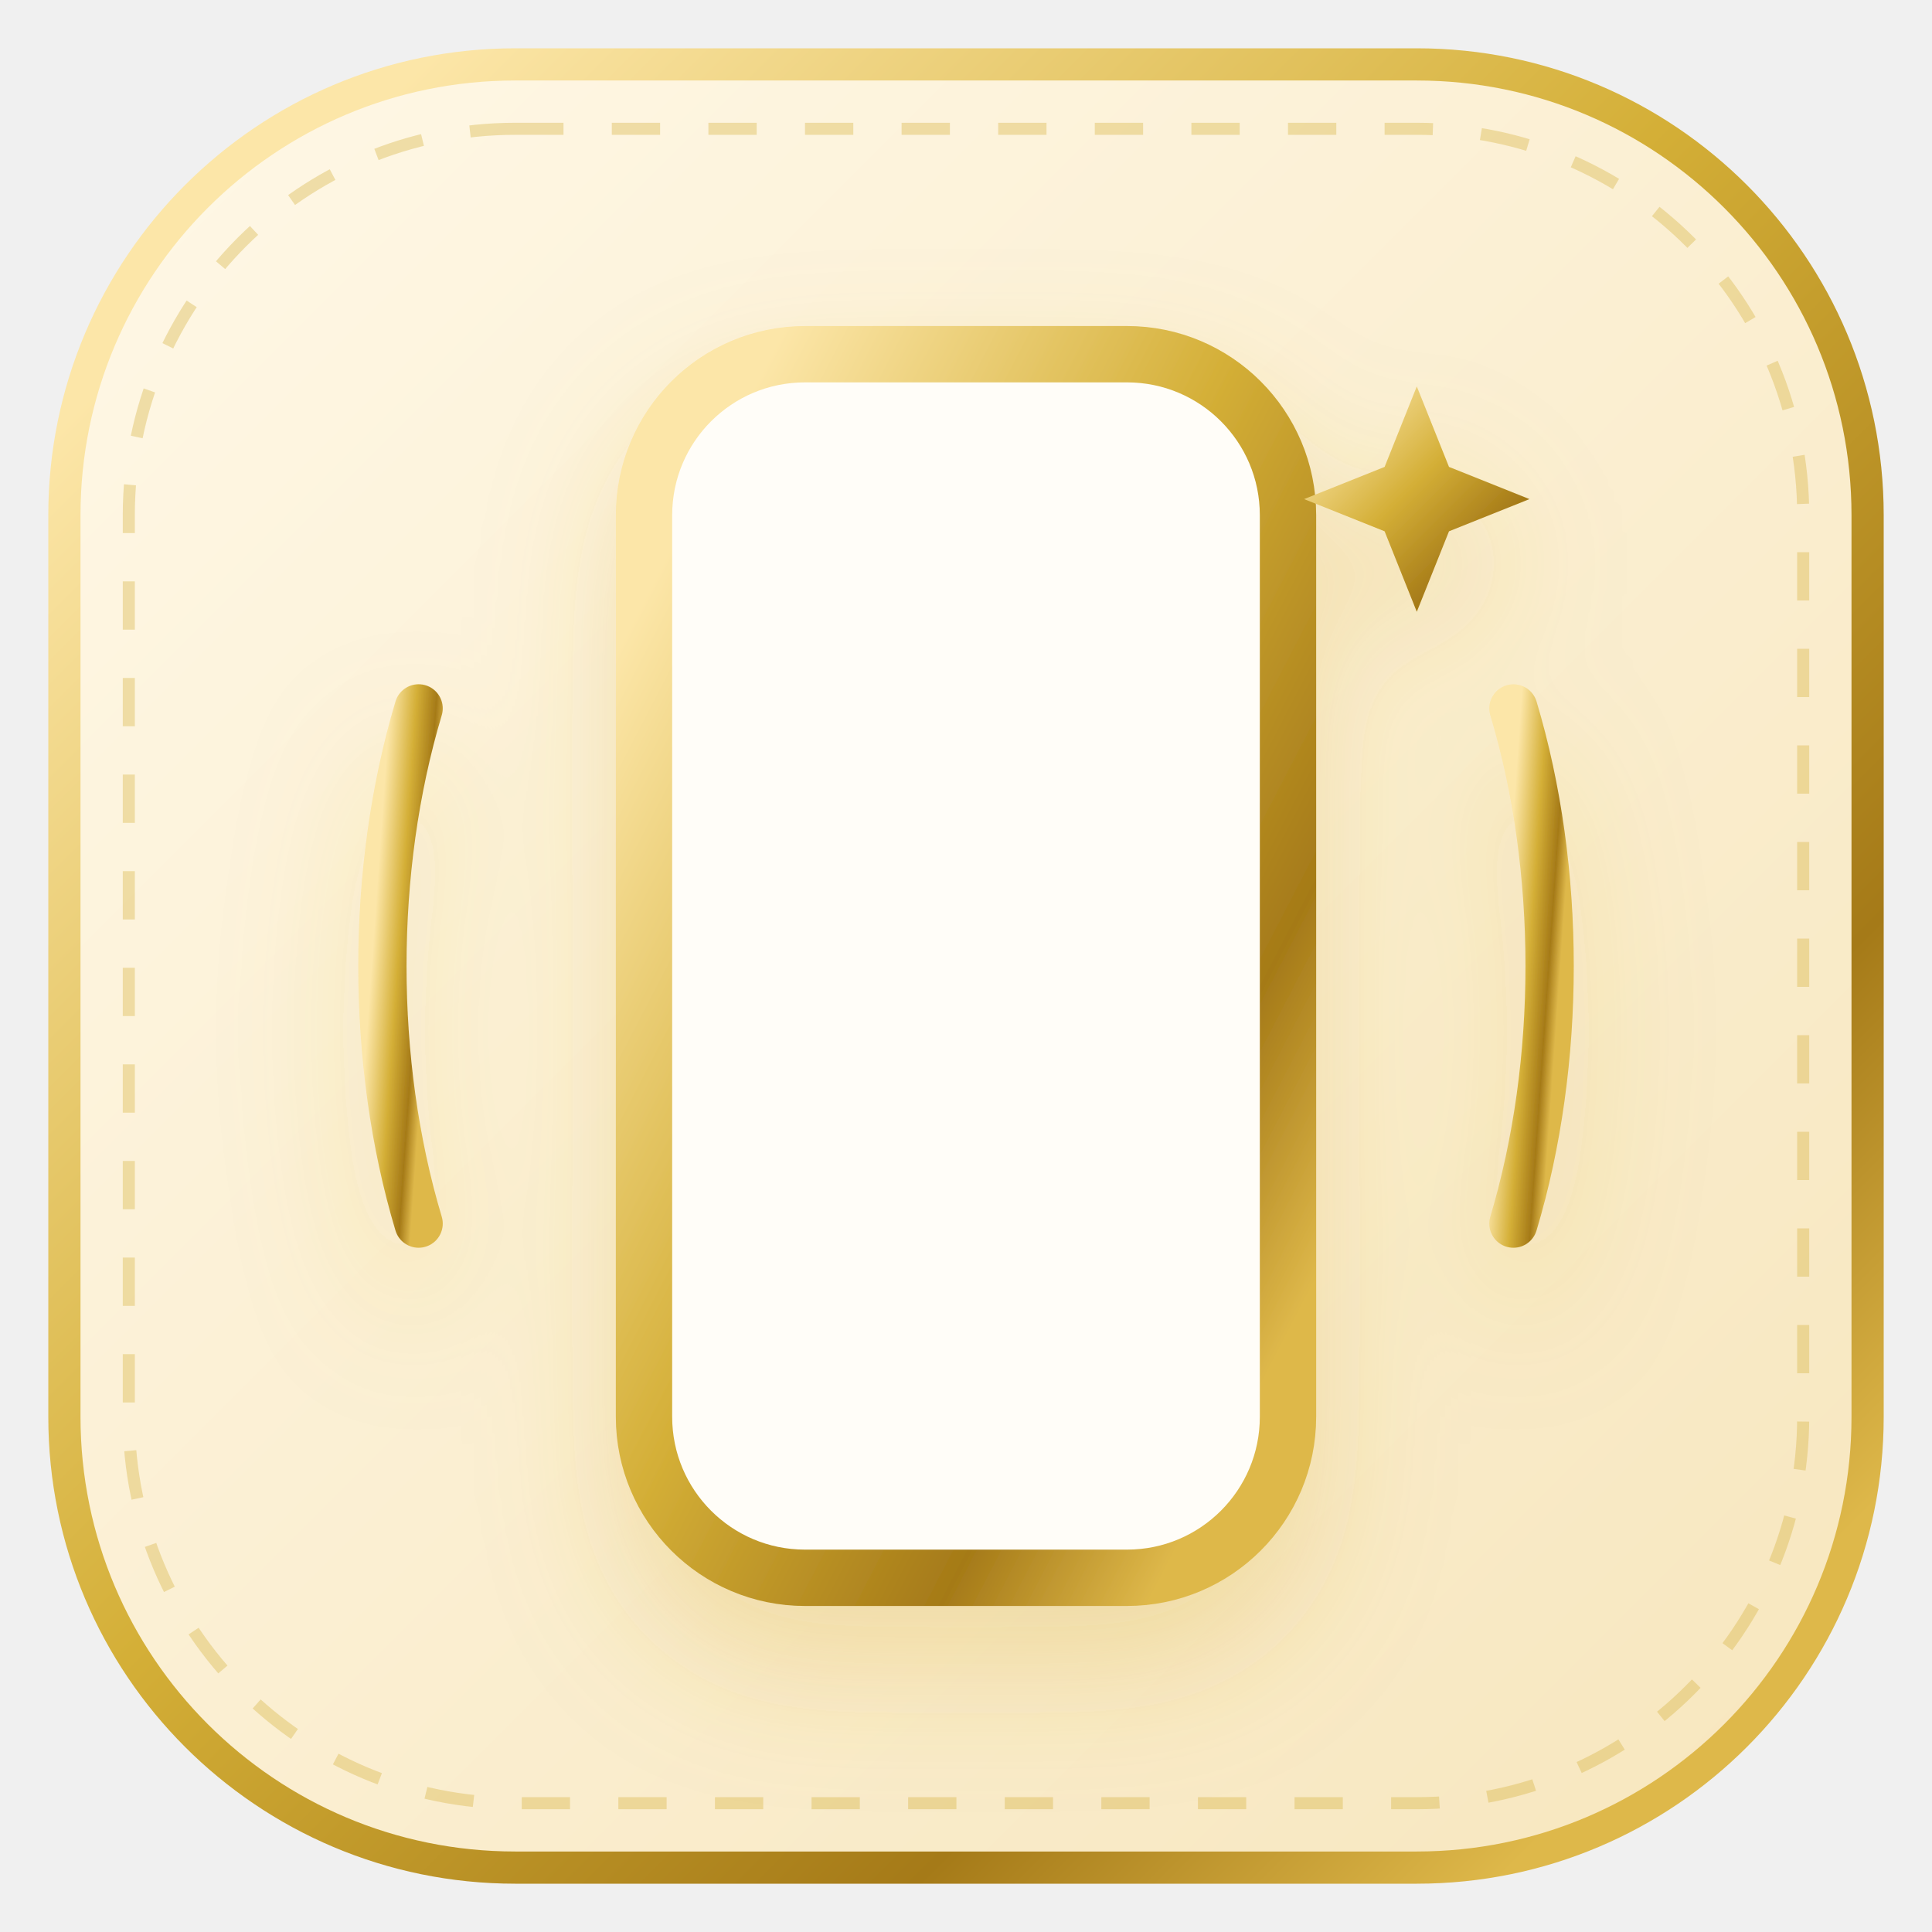
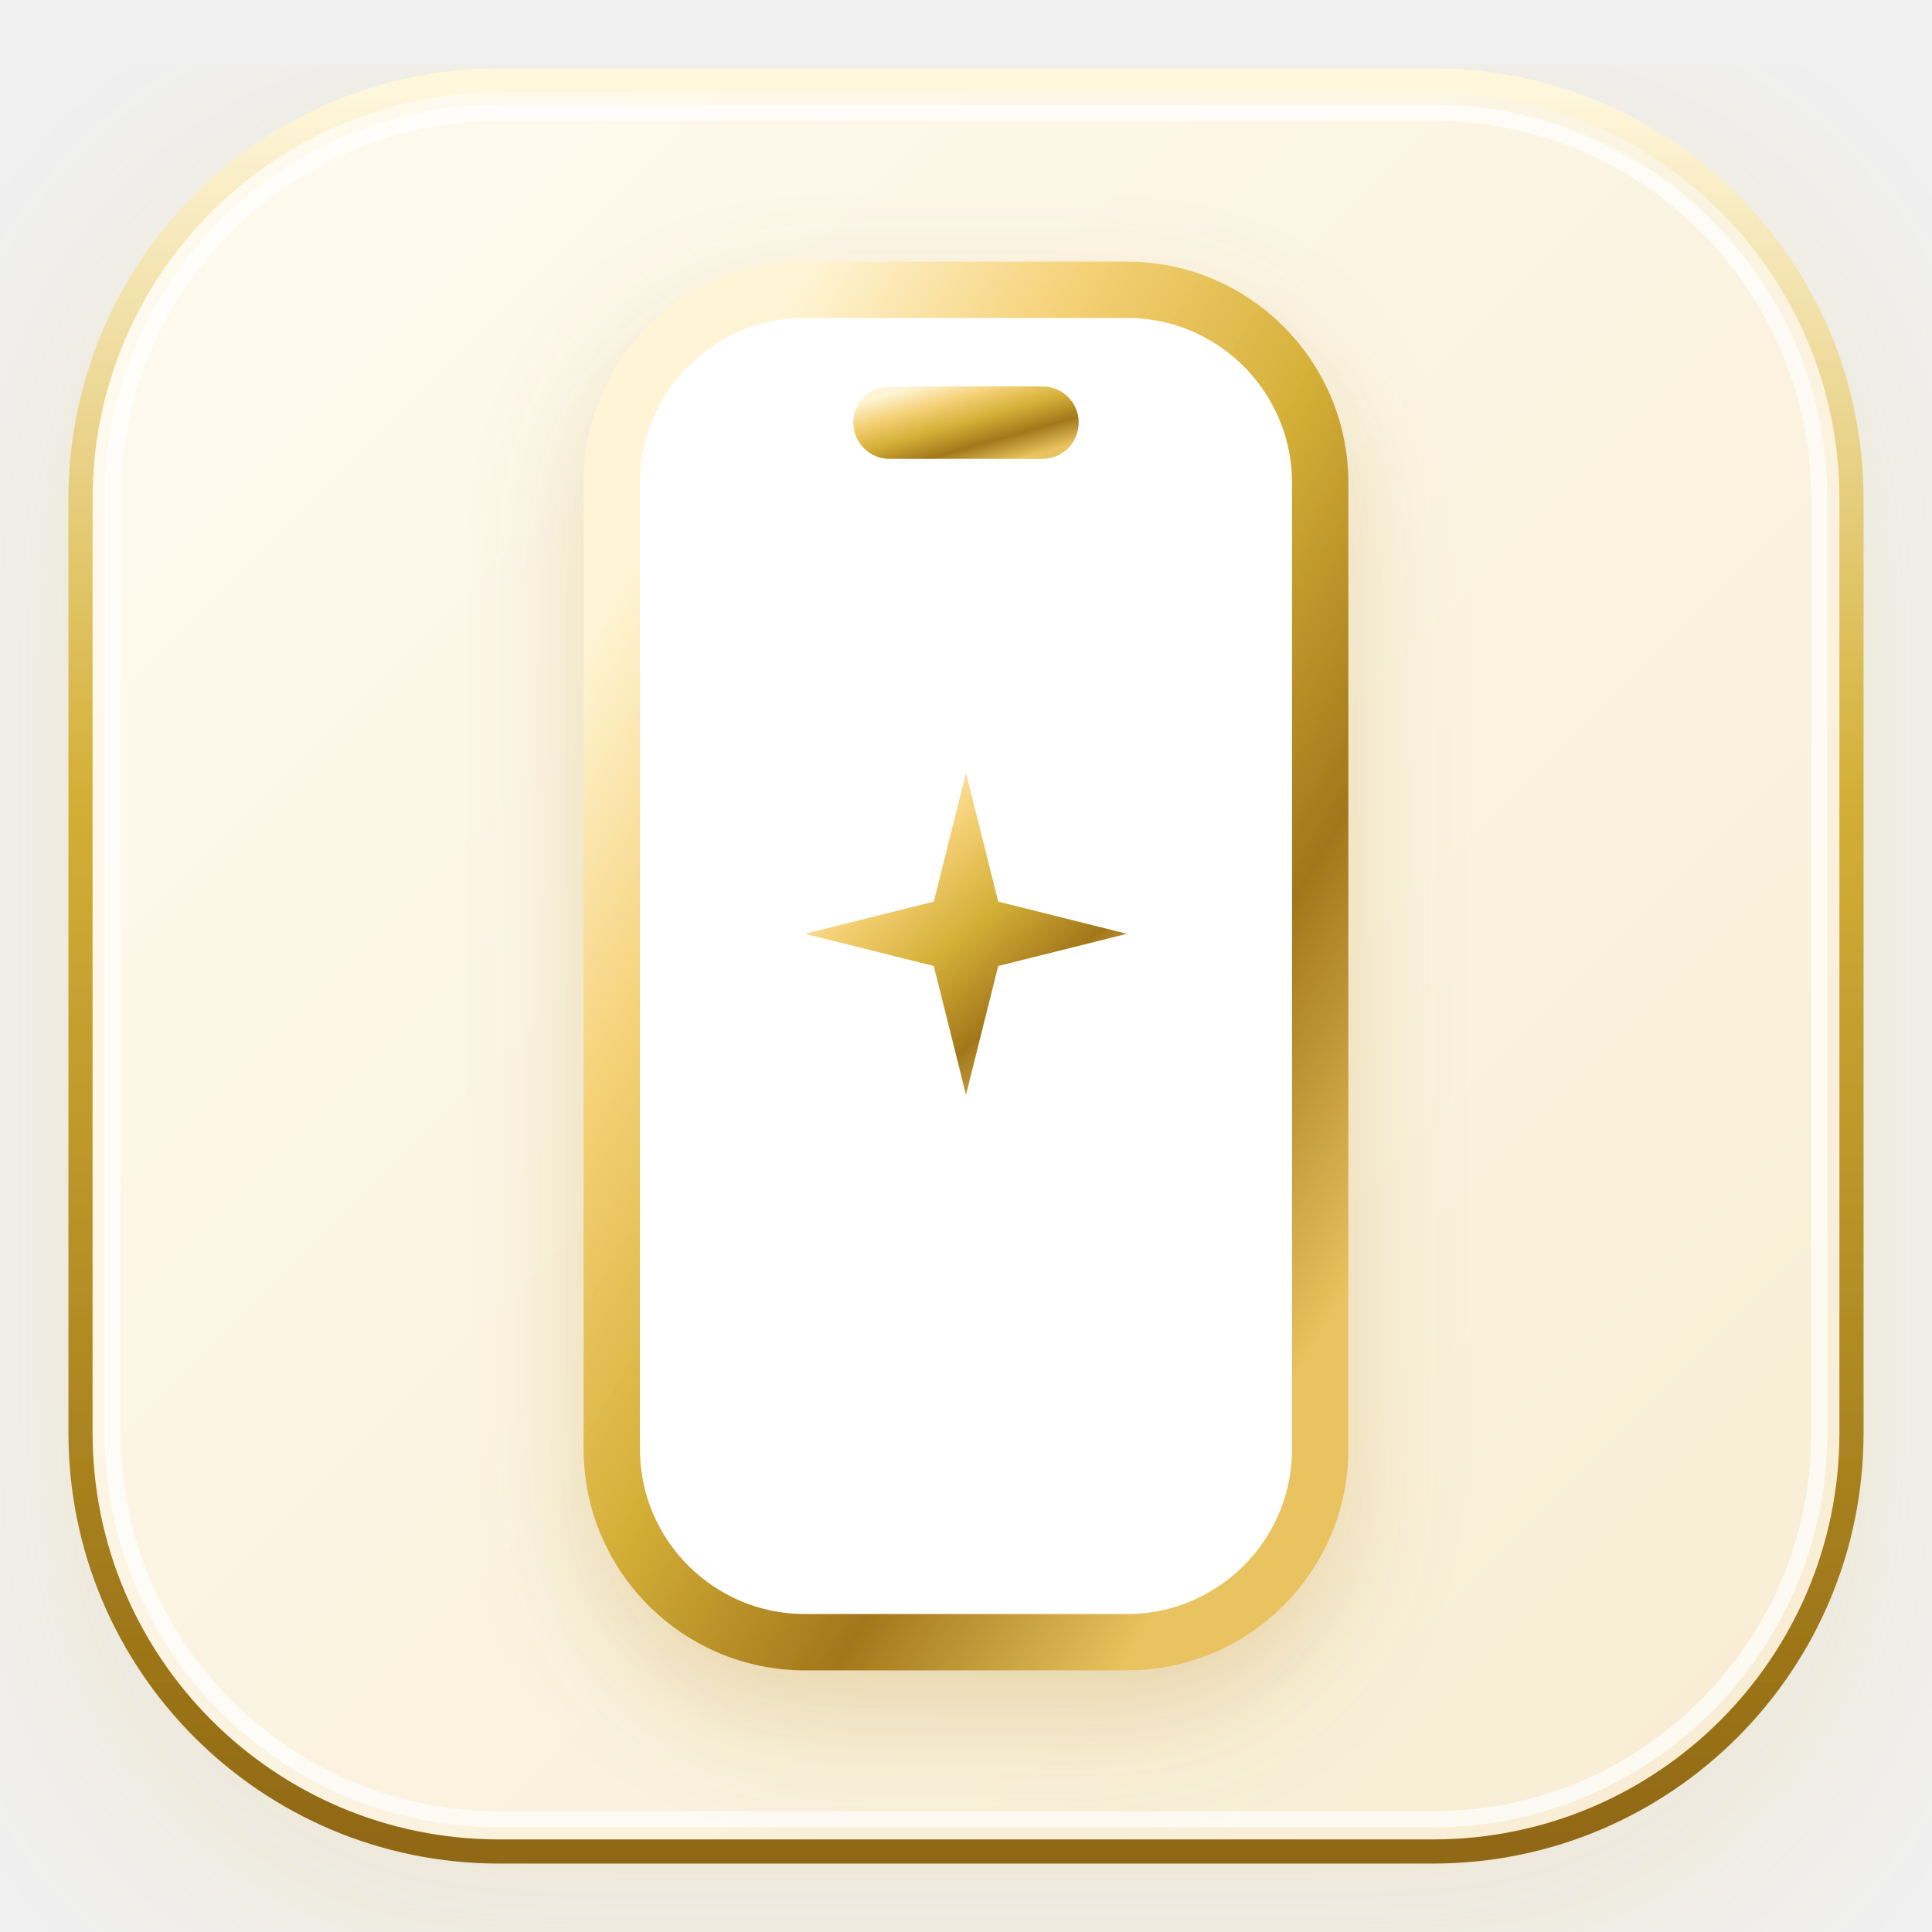
<svg xmlns="http://www.w3.org/2000/svg" viewBox="0 0 120 120" width="120" height="120" fill="none">
  <defs>
-     <linearGradient id="eltronGold" x1="10%" y1="10%" x2="90%" y2="90%">
-       <stop offset="0%" stop-color="#FCE6A8" />
-       <stop offset="45%" stop-color="#D4AF37" />
-       <stop offset="80%" stop-color="#A57A18" />
-       <stop offset="100%" stop-color="#DEB84A" />
+     <linearGradient id="appleGoldSheen" x1="15%" y1="10%" x2="85%" y2="90%">
+       <stop offset="0%" stop-color="#FFF5D6" />
+       <stop offset="25%" stop-color="#F5D075" />
+       <stop offset="50%" stop-color="#D4AF37" />
+       <stop offset="75%" stop-color="#A2771B" />
+       <stop offset="100%" stop-color="#E8C35E" />
    </linearGradient>
-     <linearGradient id="goldLight" x1="0%" y1="0%" x2="100%" y2="100%">
-       <stop offset="0%" stop-color="#FFF8E7" />
-       <stop offset="100%" stop-color="#F7E6BD" />
+     <linearGradient id="appleGoldSoft" x1="0%" y1="0%" x2="100%" y2="100%">
+       <stop offset="0%" stop-color="#FFFBF0" />
+       <stop offset="100%" stop-color="#F8EDD3" />
    </linearGradient>
-     <linearGradient id="goldBadge" x1="0%" y1="0%" x2="0%" y2="100%">
-       <stop offset="0%" stop-color="#D4AF37" />
-       <stop offset="100%" stop-color="#996E14" />
+     <linearGradient id="appleGoldRim" x1="0%" y1="0%" x2="0%" y2="100%">
+       <stop offset="0%" stop-color="#FFF7DC" />
+       <stop offset="40%" stop-color="#D4AF37" />
+       <stop offset="100%" stop-color="#916912" />
    </linearGradient>
-     <filter id="softGlow" x="-20%" y="-20%" width="140%" height="140%">
-       <feDropShadow dx="0" dy="4" stdDeviation="4" flood-color="#D4AF37" flood-opacity="0.25" />
+     <filter id="appleShadow" x="-20%" y="-20%" width="140%" height="140%">
+       <feDropShadow dx="0" dy="3" stdDeviation="3.5" flood-color="#A57A18" flood-opacity="0.22" />
+     </filter>
+     <filter id="tileShadow" x="-10%" y="-10%" width="120%" height="120%">
+       <feDropShadow dx="0" dy="4" stdDeviation="6" flood-color="#D4AF37" flood-opacity="0.16" />
    </filter>
  </defs>
-   <rect x="4" y="4" width="112" height="112" rx="28" fill="url(#goldLight)" stroke="url(#eltronGold)" stroke-width="2" />
-   <rect x="8" y="8" width="104" height="104" rx="24" fill="none" stroke="#D4AF37" stroke-width="0.75" stroke-opacity="0.35" stroke-dasharray="3 3" />
-   <g filter="url(#softGlow)">
-     <rect x="40" y="22" width="40" height="76" rx="10" stroke="url(#eltronGold)" stroke-width="3.5" fill="#FFFDF8" />
-     <line x1="53" y1="28" x2="67" y2="28" stroke="url(#eltronGold)" stroke-width="3" stroke-linecap="round" />
-     <line x1="52" y1="91" x2="68" y2="91" stroke="url(#eltronGold)" stroke-width="3" stroke-linecap="round" />
-     <path d="M26 44 C 23 54, 23 66, 26 76" stroke="url(#eltronGold)" stroke-width="3" stroke-linecap="round" />
-     <path d="M94 44 C 97 54, 97 66, 94 76" stroke="url(#eltronGold)" stroke-width="3" stroke-linecap="round" />
-     <polygon points="88,24 90,29 95,31 90,33 88,38 86,33 81,31 86,29" fill="url(#eltronGold)" />
+   <rect x="5" y="5" width="110" height="110" rx="26" fill="url(#appleGoldSoft)" stroke="url(#appleGoldRim)" stroke-width="1.5" filter="url(#tileShadow)" />
+   <rect x="7" y="7" width="106" height="106" rx="24" fill="none" stroke="#FFFFFF" stroke-width="1" stroke-opacity="0.7" />
+   <g filter="url(#appleShadow)">
+     <rect x="38" y="18" width="44" height="84" rx="12" stroke="url(#appleGoldSheen)" stroke-width="3.5" fill="#FFFFFF" />
+     <rect x="53" y="24" width="14" height="4.5" rx="2.25" fill="url(#appleGoldSheen)" />
+     <line x1="50" y1="94" x2="70" y2="94" stroke="url(#appleGoldSheen)" stroke-width="3" stroke-linecap="round" />
+     <line x1="34.5" y1="36" x2="34.5" y2="44" stroke="url(#appleGoldSheen)" stroke-width="2.5" stroke-linecap="round" />
+     <line x1="34.5" y1="48" x2="34.5" y2="56" stroke="url(#appleGoldSheen)" stroke-width="2.5" stroke-linecap="round" />
+     <line x1="85.5" y1="40" x2="85.5" y2="52" stroke="url(#appleGoldSheen)" stroke-width="2.5" stroke-linecap="round" />
+     <path d="M60 48 L62 56 L70 58 L62 60 L60 68 L58 60 L50 58 L58 56 Z" fill="url(#appleGoldSheen)" />
  </g>
</svg>
